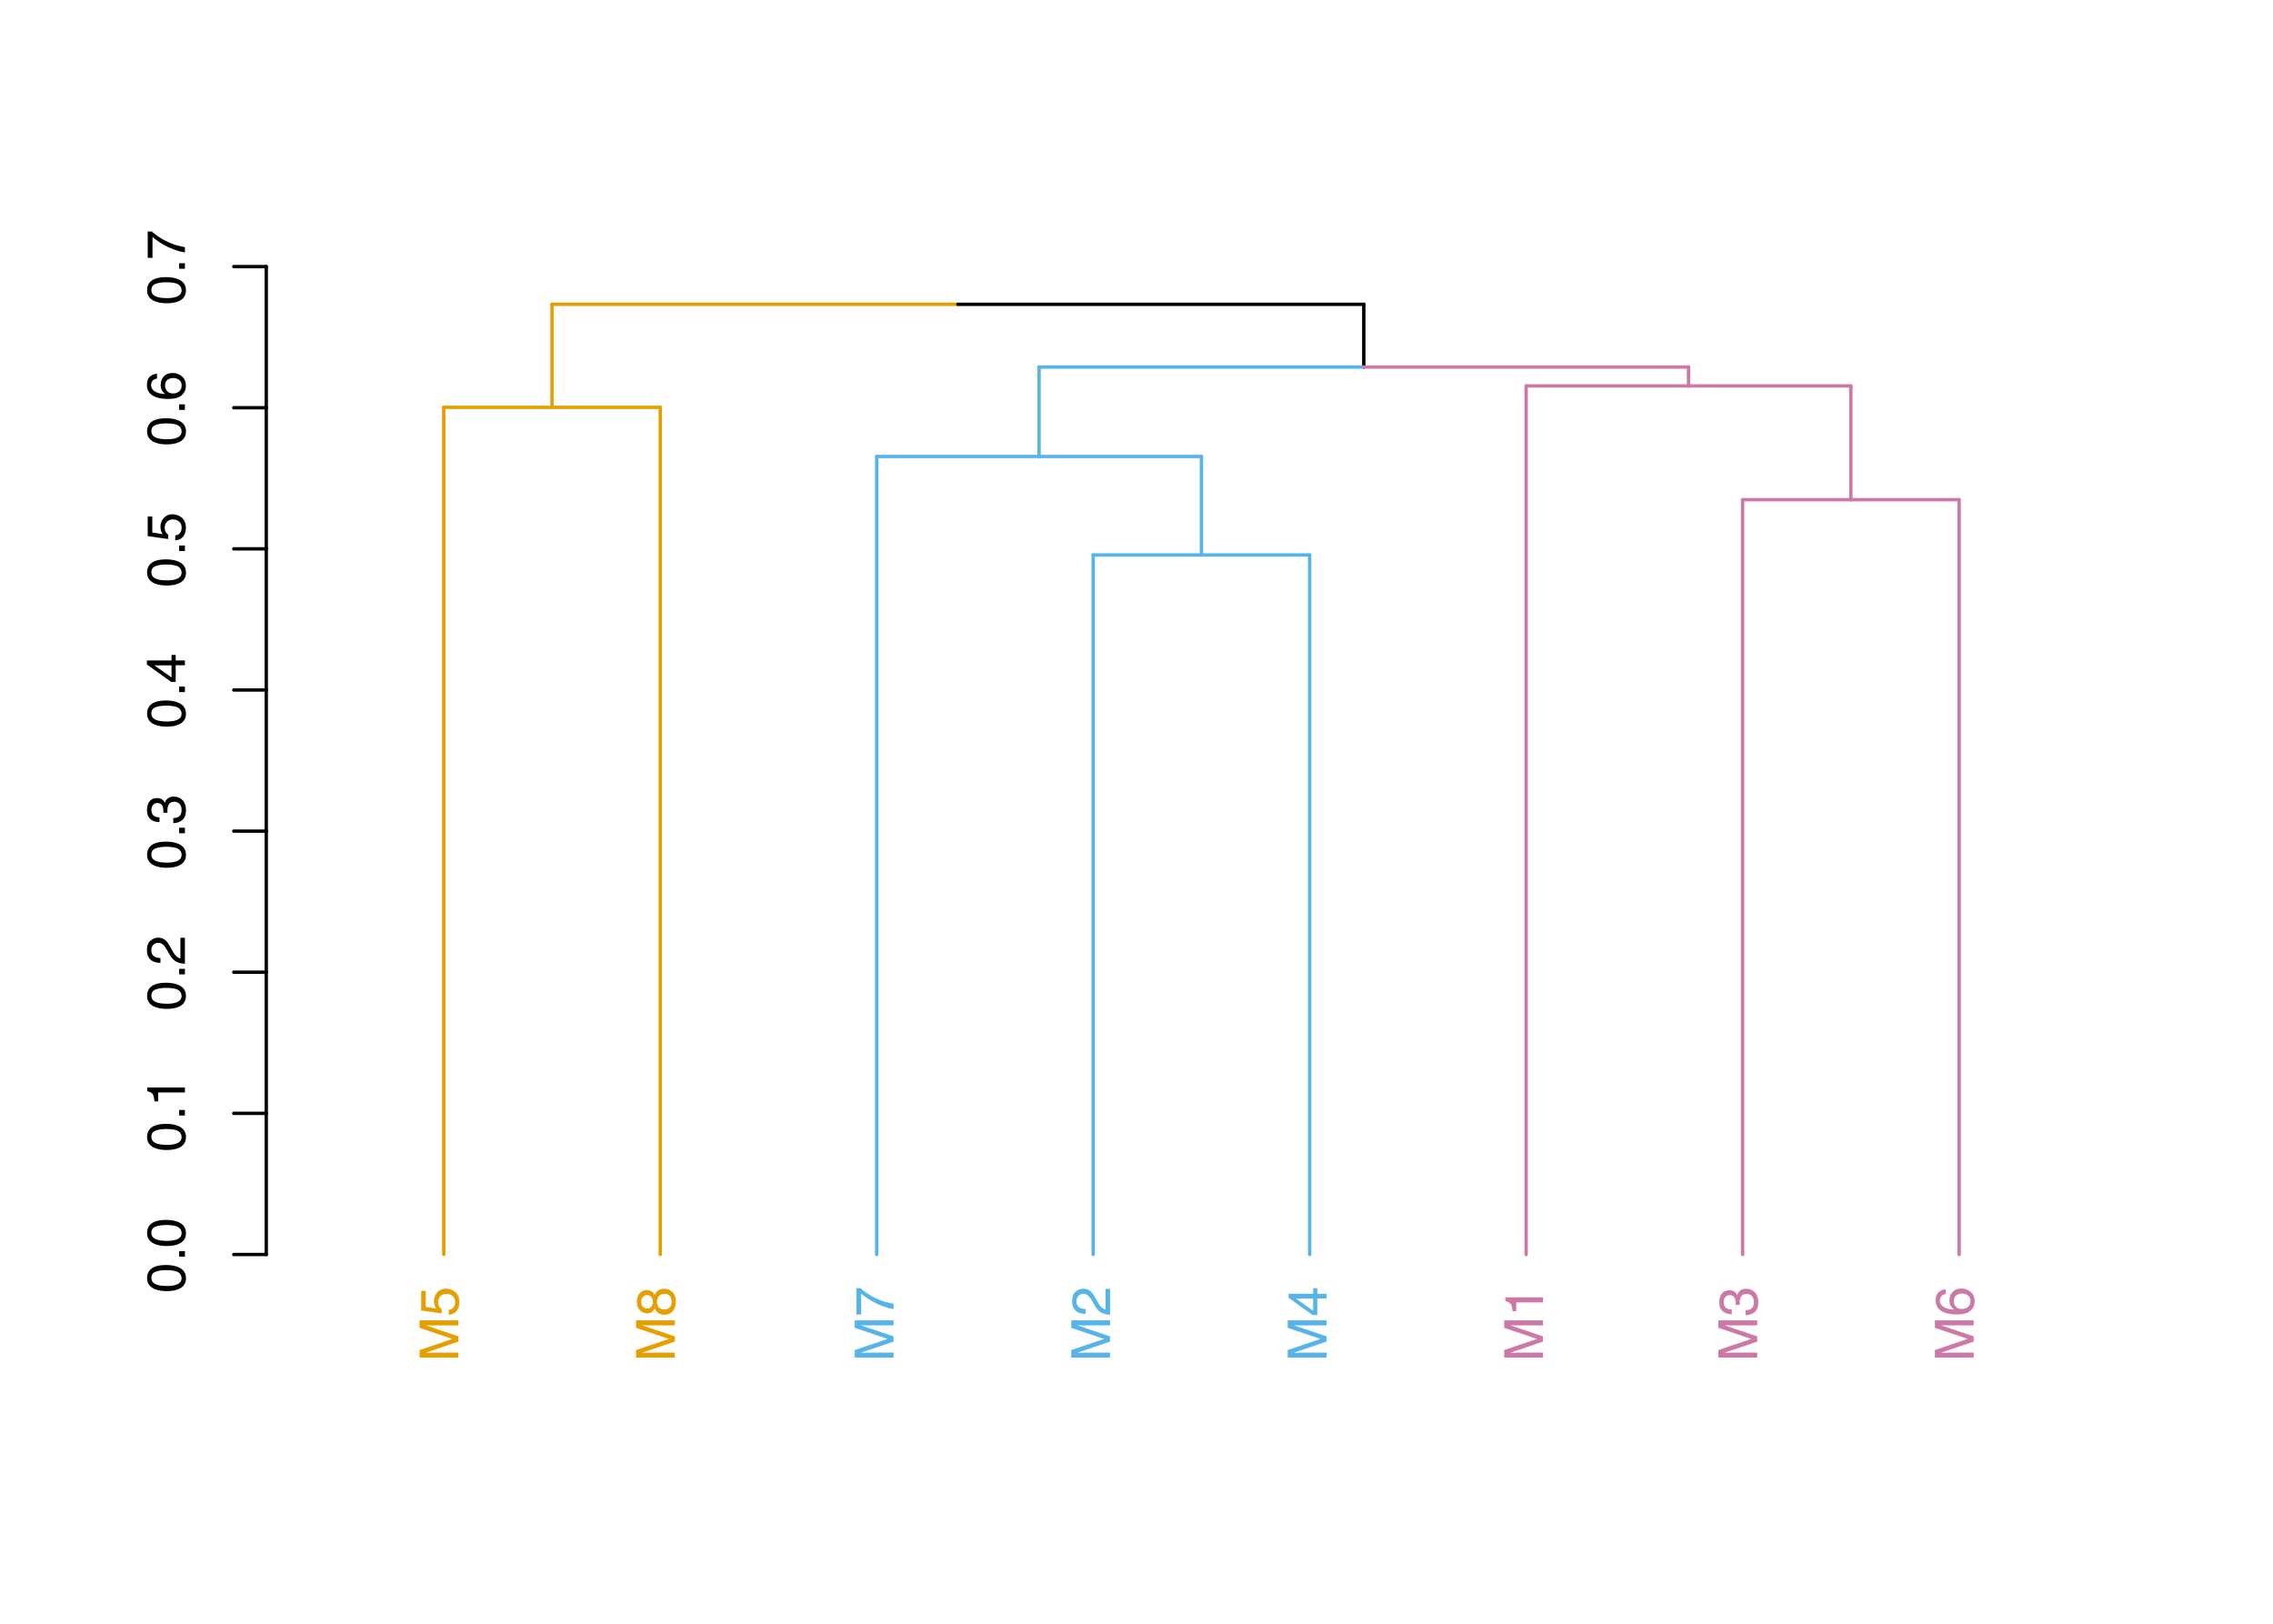
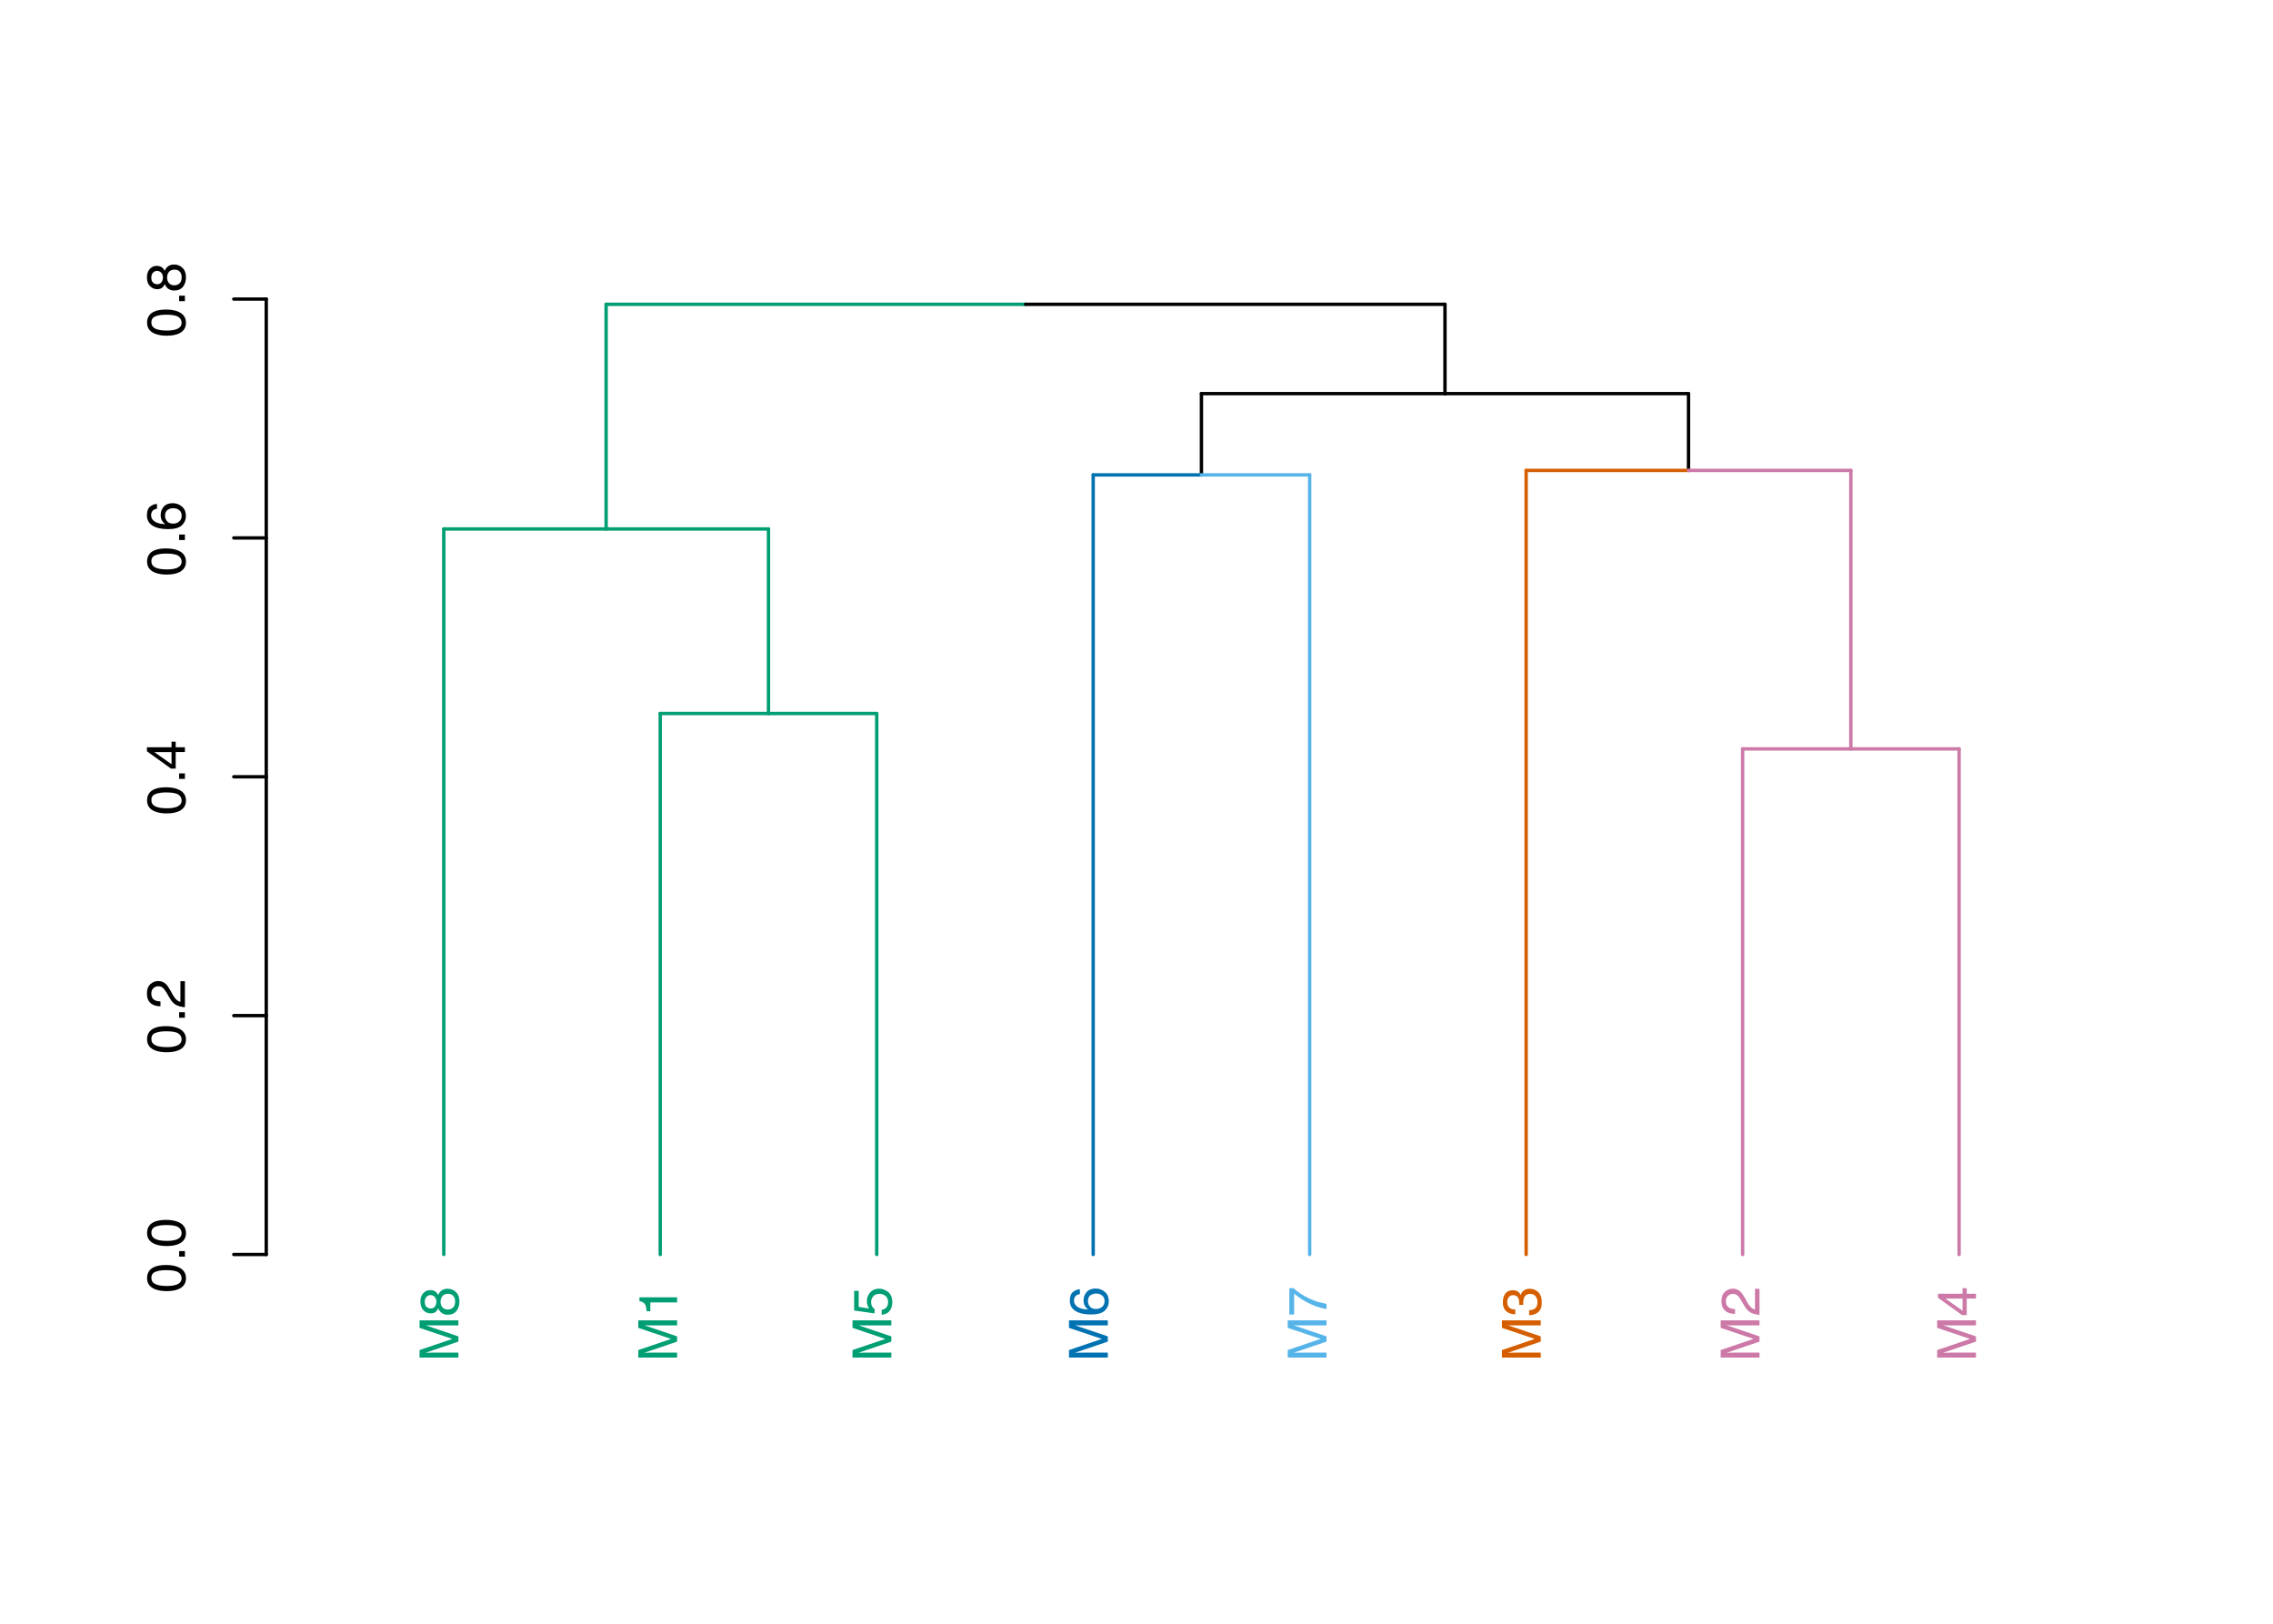
<svg xmlns="http://www.w3.org/2000/svg" xmlns:xlink="http://www.w3.org/1999/xlink" width="504pt" height="360pt" viewBox="0 0 504 360">
  <defs>
    <g>
      <g id="glyph-0-0">
        <path d="M 0 -0.391 L -8.609 -0.391 L -8.609 -7.219 L 0 -7.219 Z M -1.078 -6.141 L -7.531 -6.141 L -7.531 -1.469 L -1.078 -1.469 Z M -1.078 -6.141 " />
      </g>
      <g id="glyph-0-1">
        <path d="M -8.391 -3.25 C -8.391 -4.332 -7.941 -5.117 -7.047 -5.609 C -6.359 -5.984 -5.41 -6.172 -4.203 -6.172 C -3.066 -6.172 -2.125 -6 -1.375 -5.656 C -0.301 -5.164 0.234 -4.359 0.234 -3.234 C 0.234 -2.234 -0.203 -1.484 -1.078 -0.984 C -1.816 -0.578 -2.801 -0.375 -4.031 -0.375 C -4.977 -0.375 -5.797 -0.5 -6.484 -0.75 C -7.754 -1.207 -8.391 -2.039 -8.391 -3.25 Z M -0.734 -3.234 C -0.734 -3.785 -0.973 -4.223 -1.453 -4.547 C -1.941 -4.867 -2.848 -5.031 -4.172 -5.031 C -5.117 -5.031 -5.898 -4.91 -6.516 -4.672 C -7.129 -4.441 -7.438 -3.988 -7.438 -3.312 C -7.438 -2.688 -7.145 -2.227 -6.562 -1.938 C -5.977 -1.656 -5.117 -1.516 -3.984 -1.516 C -3.129 -1.516 -2.441 -1.609 -1.922 -1.797 C -1.129 -2.078 -0.734 -2.555 -0.734 -3.234 Z M -0.734 -3.234 " />
      </g>
      <g id="glyph-0-2">
        <path d="M -1.281 -1.031 L -1.281 -2.25 L 0 -2.25 L 0 -1.031 Z M -1.281 -1.031 " />
      </g>
      <g id="glyph-0-3">
+         <path d="M 0 -0.375 C -0.719 -0.414 -1.344 -0.566 -1.875 -0.828 C -2.414 -1.086 -2.906 -1.594 -3.344 -2.344 L -4 -3.469 C -4.289 -3.969 -4.539 -4.32 -4.75 -4.531 C -5.07 -4.852 -5.441 -5.016 -5.859 -5.016 C -6.348 -5.016 -6.734 -4.863 -7.016 -4.562 C -7.305 -4.27 -7.453 -3.883 -7.453 -3.406 C -7.453 -2.676 -7.18 -2.176 -6.641 -1.906 C -6.336 -1.75 -5.93 -1.664 -5.422 -1.656 L -5.422 -0.578 C -6.148 -0.586 -6.742 -0.723 -7.203 -0.984 C -8.016 -1.441 -8.422 -2.25 -8.422 -3.406 C -8.422 -4.363 -8.16 -5.062 -7.641 -5.5 C -7.117 -5.945 -6.539 -6.172 -5.906 -6.172 C -5.238 -6.172 -4.664 -5.938 -4.188 -5.469 C -3.906 -5.195 -3.566 -4.707 -3.172 -4 L -2.734 -3.188 C -2.523 -2.812 -2.32 -2.516 -2.125 -2.297 C -1.789 -1.898 -1.414 -1.648 -1 -1.547 L -1 -6.141 L 0 -6.141 Z M 0 -0.375 " />
+       </g>
+       <g id="glyph-0-4">
+         <path d="M -2.969 -3.969 L -6.781 -3.969 L -2.969 -1.281 Z M 0 -3.984 L -2.047 -3.984 L -2.047 -0.312 L -3.078 -0.312 L -8.422 -4.156 L -8.422 -5.047 L -2.969 -5.047 L -2.969 -6.281 L -2.047 -6.281 L -2.047 -5.047 L 0 -5.047 Z M 0 -3.984 " />
+       </g>
+       <g id="glyph-0-5">
+         <path d="M -8.422 -3.516 C -8.422 -4.453 -8.176 -5.102 -7.688 -5.469 C -7.207 -5.844 -6.707 -6.031 -6.188 -6.031 L -6.188 -4.984 C -6.52 -4.922 -6.781 -4.82 -6.969 -4.688 C -7.32 -4.426 -7.5 -4.039 -7.5 -3.531 C -7.5 -2.938 -7.223 -2.461 -6.672 -2.109 C -6.129 -1.766 -5.352 -1.578 -4.344 -1.547 C -4.695 -1.785 -4.961 -2.086 -5.141 -2.453 C -5.297 -2.785 -5.375 -3.16 -5.375 -3.578 C -5.375 -4.285 -5.148 -4.898 -4.703 -5.422 C -4.254 -5.941 -3.582 -6.203 -2.688 -6.203 C -1.926 -6.203 -1.25 -5.953 -0.656 -5.453 C -0.07 -4.961 0.219 -4.258 0.219 -3.344 C 0.219 -2.551 -0.078 -1.867 -0.672 -1.297 C -1.273 -0.734 -2.281 -0.453 -3.688 -0.453 C -4.727 -0.453 -5.613 -0.578 -6.344 -0.828 C -7.727 -1.316 -8.422 -2.211 -8.422 -3.516 Z M -0.719 -3.438 C -0.719 -3.988 -0.906 -4.398 -1.281 -4.672 C -1.656 -4.953 -2.098 -5.094 -2.609 -5.094 C -3.035 -5.094 -3.441 -4.969 -3.828 -4.719 C -4.211 -4.477 -4.406 -4.031 -4.406 -3.375 C -4.406 -2.926 -4.254 -2.531 -3.953 -2.188 C -3.66 -1.844 -3.211 -1.672 -2.609 -1.672 C -2.078 -1.672 -1.629 -1.828 -1.266 -2.141 C -0.898 -2.453 -0.719 -2.883 -0.719 -3.438 Z M -0.719 -3.438 " />
+       </g>
+       <g id="glyph-0-6">
+         <path d="M -4.875 -3.266 C -4.875 -3.734 -5.004 -4.098 -5.266 -4.359 C -5.523 -4.617 -5.832 -4.75 -6.188 -4.75 C -6.5 -4.75 -6.785 -4.625 -7.047 -4.375 C -7.316 -4.125 -7.453 -3.742 -7.453 -3.234 C -7.453 -2.723 -7.316 -2.352 -7.047 -2.125 C -6.785 -1.895 -6.484 -1.781 -6.141 -1.781 C -5.742 -1.781 -5.43 -1.926 -5.203 -2.219 C -4.984 -2.52 -4.875 -2.867 -4.875 -3.266 Z M -0.719 -3.328 C -0.719 -3.816 -0.848 -4.223 -1.109 -4.547 C -1.379 -4.867 -1.773 -5.031 -2.297 -5.031 C -2.836 -5.031 -3.25 -4.863 -3.531 -4.531 C -3.812 -4.195 -3.953 -3.77 -3.953 -3.25 C -3.953 -2.75 -3.805 -2.336 -3.516 -2.016 C -3.234 -1.703 -2.836 -1.547 -2.328 -1.547 C -1.891 -1.547 -1.508 -1.691 -1.188 -1.984 C -0.875 -2.273 -0.719 -2.723 -0.719 -3.328 Z M -4.469 -1.828 C -4.594 -1.535 -4.738 -1.305 -4.906 -1.141 C -5.219 -0.836 -5.625 -0.688 -6.125 -0.688 C -6.75 -0.688 -7.285 -0.91 -7.734 -1.359 C -8.191 -1.816 -8.422 -2.457 -8.422 -3.281 C -8.422 -4.094 -8.207 -4.723 -7.781 -5.172 C -7.352 -5.629 -6.859 -5.859 -6.297 -5.859 C -5.773 -5.859 -5.348 -5.727 -5.016 -5.469 C -4.836 -5.32 -4.66 -5.094 -4.484 -4.781 C -4.328 -5.125 -4.145 -5.395 -3.938 -5.594 C -3.539 -5.969 -3.031 -6.156 -2.406 -6.156 C -1.664 -6.156 -1.039 -5.906 -0.531 -5.406 C -0.02 -4.914 0.234 -4.219 0.234 -3.312 C 0.234 -2.488 0.012 -1.797 -0.422 -1.234 C -0.867 -0.672 -1.516 -0.391 -2.359 -0.391 C -2.848 -0.391 -3.273 -0.508 -3.641 -0.75 C -4.004 -0.988 -4.281 -1.348 -4.469 -1.828 Z M -4.469 -1.828 " />
+       </g>
+       <g id="glyph-0-7">
+         <path d="M -8.609 -0.891 L -8.609 -2.562 L -1.328 -5.031 L -8.609 -7.484 L -8.609 -9.141 L 0 -9.141 L 0 -8.031 L -5.078 -8.031 C -5.254 -8.031 -5.547 -8.031 -5.953 -8.031 C -6.359 -8.039 -6.797 -8.047 -7.266 -8.047 L 0 -5.594 L 0 -4.438 L -7.266 -1.969 L -7 -1.969 C -6.789 -1.969 -6.469 -1.973 -6.031 -1.984 C -5.602 -1.992 -5.285 -2 -5.078 -2 L 0 -2 L 0 -0.891 Z M -8.609 -0.891 " />
+       </g>
+       <g id="glyph-0-8">
        <path d="M -5.938 -1.156 L -6.75 -1.156 C -6.82 -1.914 -6.945 -2.441 -7.125 -2.734 C -7.301 -3.035 -7.711 -3.266 -8.359 -3.422 L -8.359 -4.25 L 0 -4.25 L 0 -3.125 L -5.938 -3.125 Z M -5.938 -1.156 " />
      </g>
-       <g id="glyph-0-4">
-         <path d="M 0 -0.375 C -0.719 -0.414 -1.344 -0.566 -1.875 -0.828 C -2.414 -1.086 -2.906 -1.594 -3.344 -2.344 L -4 -3.469 C -4.289 -3.969 -4.539 -4.32 -4.75 -4.531 C -5.07 -4.852 -5.441 -5.016 -5.859 -5.016 C -6.348 -5.016 -6.734 -4.863 -7.016 -4.562 C -7.305 -4.27 -7.453 -3.883 -7.453 -3.406 C -7.453 -2.676 -7.18 -2.176 -6.641 -1.906 C -6.336 -1.75 -5.93 -1.664 -5.422 -1.656 L -5.422 -0.578 C -6.148 -0.586 -6.742 -0.723 -7.203 -0.984 C -8.016 -1.441 -8.422 -2.25 -8.422 -3.406 C -8.422 -4.363 -8.16 -5.062 -7.641 -5.5 C -7.117 -5.945 -6.539 -6.172 -5.906 -6.172 C -5.238 -6.172 -4.664 -5.938 -4.188 -5.469 C -3.906 -5.195 -3.566 -4.707 -3.172 -4 L -2.734 -3.188 C -2.523 -2.812 -2.32 -2.516 -2.125 -2.297 C -1.789 -1.898 -1.414 -1.648 -1 -1.547 L -1 -6.141 L 0 -6.141 Z M 0 -0.375 " />
-       </g>
-       <g id="glyph-0-5">
-         <path d="M 0.234 -3.125 C 0.234 -2.125 -0.035 -1.398 -0.578 -0.953 C -1.129 -0.504 -1.797 -0.281 -2.578 -0.281 L -2.578 -1.391 C -2.035 -1.43 -1.641 -1.531 -1.391 -1.688 C -0.953 -1.969 -0.734 -2.461 -0.734 -3.172 C -0.734 -3.734 -0.879 -4.18 -1.172 -4.516 C -1.473 -4.848 -1.859 -5.016 -2.328 -5.016 C -2.898 -5.016 -3.301 -4.836 -3.531 -4.484 C -3.77 -4.129 -3.891 -3.641 -3.891 -3.016 C -3.891 -2.941 -3.883 -2.867 -3.875 -2.797 C -3.875 -2.723 -3.875 -2.648 -3.875 -2.578 L -4.812 -2.578 C -4.789 -2.691 -4.781 -2.785 -4.781 -2.859 C -4.781 -2.93 -4.781 -3.008 -4.781 -3.094 C -4.781 -3.488 -4.844 -3.812 -4.969 -4.062 C -5.188 -4.508 -5.578 -4.734 -6.141 -4.734 C -6.555 -4.734 -6.875 -4.582 -7.094 -4.281 C -7.32 -3.988 -7.438 -3.645 -7.438 -3.25 C -7.438 -2.551 -7.203 -2.066 -6.734 -1.797 C -6.484 -1.648 -6.117 -1.566 -5.641 -1.547 L -5.641 -0.5 C -6.266 -0.5 -6.797 -0.625 -7.234 -0.875 C -8.016 -1.301 -8.406 -2.055 -8.406 -3.141 C -8.406 -3.992 -8.211 -4.656 -7.828 -5.125 C -7.453 -5.594 -6.898 -5.828 -6.172 -5.828 C -5.66 -5.828 -5.242 -5.691 -4.922 -5.422 C -4.723 -5.242 -4.566 -5.02 -4.453 -4.75 C -4.328 -5.188 -4.094 -5.531 -3.75 -5.781 C -3.406 -6.031 -2.984 -6.156 -2.484 -6.156 C -1.68 -6.156 -1.023 -5.891 -0.516 -5.359 C -0.016 -4.836 0.234 -4.094 0.234 -3.125 Z M 0.234 -3.125 " />
-       </g>
-       <g id="glyph-0-6">
-         <path d="M -2.969 -3.969 L -6.781 -3.969 L -2.969 -1.281 Z M 0 -3.984 L -2.047 -3.984 L -2.047 -0.312 L -3.078 -0.312 L -8.422 -4.156 L -8.422 -5.047 L -2.969 -5.047 L -2.969 -6.281 L -2.047 -6.281 L -2.047 -5.047 L 0 -5.047 Z M 0 -3.984 " />
-       </g>
-       <g id="glyph-0-7">
+       <g id="glyph-0-9">
        <path d="M -2.141 -1.484 C -1.535 -1.555 -1.117 -1.836 -0.891 -2.328 C -0.773 -2.578 -0.719 -2.863 -0.719 -3.188 C -0.719 -3.812 -0.914 -4.273 -1.312 -4.578 C -1.707 -4.879 -2.148 -5.031 -2.641 -5.031 C -3.223 -5.031 -3.676 -4.848 -4 -4.484 C -4.32 -4.129 -4.484 -3.703 -4.484 -3.203 C -4.484 -2.836 -4.41 -2.523 -4.266 -2.266 C -4.129 -2.004 -3.938 -1.785 -3.688 -1.609 L -3.734 -0.688 L -8.25 -1.328 L -8.25 -5.688 L -7.234 -5.688 L -7.234 -2.125 L -4.906 -1.766 C -5.051 -1.961 -5.16 -2.148 -5.234 -2.328 C -5.359 -2.641 -5.422 -3 -5.422 -3.406 C -5.422 -4.176 -5.172 -4.828 -4.672 -5.359 C -4.18 -5.898 -3.555 -6.172 -2.797 -6.172 C -2.004 -6.172 -1.301 -5.922 -0.688 -5.422 C -0.082 -4.93 0.219 -4.148 0.219 -3.078 C 0.219 -2.398 0.023 -1.797 -0.359 -1.266 C -0.742 -0.742 -1.336 -0.453 -2.141 -0.391 Z M -2.141 -1.484 " />
      </g>
-       <g id="glyph-0-8">
-         <path d="M -8.422 -3.516 C -8.422 -4.453 -8.176 -5.102 -7.688 -5.469 C -7.207 -5.844 -6.707 -6.031 -6.188 -6.031 L -6.188 -4.984 C -6.52 -4.922 -6.781 -4.82 -6.969 -4.688 C -7.32 -4.426 -7.5 -4.039 -7.5 -3.531 C -7.5 -2.938 -7.223 -2.461 -6.672 -2.109 C -6.129 -1.766 -5.352 -1.578 -4.344 -1.547 C -4.695 -1.785 -4.961 -2.086 -5.141 -2.453 C -5.297 -2.785 -5.375 -3.16 -5.375 -3.578 C -5.375 -4.285 -5.148 -4.898 -4.703 -5.422 C -4.254 -5.941 -3.582 -6.203 -2.688 -6.203 C -1.926 -6.203 -1.25 -5.953 -0.656 -5.453 C -0.07 -4.961 0.219 -4.258 0.219 -3.344 C 0.219 -2.551 -0.078 -1.867 -0.672 -1.297 C -1.273 -0.734 -2.281 -0.453 -3.688 -0.453 C -4.727 -0.453 -5.613 -0.578 -6.344 -0.828 C -7.727 -1.316 -8.422 -2.211 -8.422 -3.516 Z M -0.719 -3.438 C -0.719 -3.988 -0.906 -4.398 -1.281 -4.672 C -1.656 -4.953 -2.098 -5.094 -2.609 -5.094 C -3.035 -5.094 -3.441 -4.969 -3.828 -4.719 C -4.211 -4.477 -4.406 -4.031 -4.406 -3.375 C -4.406 -2.926 -4.254 -2.531 -3.953 -2.188 C -3.66 -1.844 -3.211 -1.672 -2.609 -1.672 C -2.078 -1.672 -1.629 -1.828 -1.266 -2.141 C -0.898 -2.453 -0.719 -2.883 -0.719 -3.438 Z M -0.719 -3.438 " />
-       </g>
-       <g id="glyph-0-9">
+       <g id="glyph-0-10">
        <path d="M -8.25 -6.281 L -7.328 -6.281 C -7.066 -6.008 -6.613 -5.648 -5.969 -5.203 C -5.32 -4.754 -4.625 -4.359 -3.875 -4.016 C -3.133 -3.672 -2.469 -3.41 -1.875 -3.234 C -1.488 -3.129 -0.863 -2.984 0 -2.797 L 0 -1.641 C -1.602 -1.898 -3.195 -2.484 -4.781 -3.391 C -5.707 -3.93 -6.508 -4.492 -7.188 -5.078 L -7.188 -0.438 L -8.25 -0.438 Z M -8.25 -6.281 " />
      </g>
-       <g id="glyph-0-10">
-         <path d="M -8.609 -0.891 L -8.609 -2.562 L -1.328 -5.031 L -8.609 -7.484 L -8.609 -9.141 L 0 -9.141 L 0 -8.031 L -5.078 -8.031 C -5.254 -8.031 -5.547 -8.031 -5.953 -8.031 C -6.359 -8.039 -6.797 -8.047 -7.266 -8.047 L 0 -5.594 L 0 -4.438 L -7.266 -1.969 L -7 -1.969 C -6.789 -1.969 -6.469 -1.973 -6.031 -1.984 C -5.602 -1.992 -5.285 -2 -5.078 -2 L 0 -2 L 0 -0.891 Z M -8.609 -0.891 " />
-       </g>
      <g id="glyph-0-11">
-         <path d="M -4.875 -3.266 C -4.875 -3.734 -5.004 -4.098 -5.266 -4.359 C -5.523 -4.617 -5.832 -4.75 -6.188 -4.75 C -6.5 -4.75 -6.785 -4.625 -7.047 -4.375 C -7.316 -4.125 -7.453 -3.742 -7.453 -3.234 C -7.453 -2.723 -7.316 -2.352 -7.047 -2.125 C -6.785 -1.895 -6.484 -1.781 -6.141 -1.781 C -5.742 -1.781 -5.43 -1.926 -5.203 -2.219 C -4.984 -2.52 -4.875 -2.867 -4.875 -3.266 Z M -0.719 -3.328 C -0.719 -3.816 -0.848 -4.223 -1.109 -4.547 C -1.379 -4.867 -1.773 -5.031 -2.297 -5.031 C -2.836 -5.031 -3.25 -4.863 -3.531 -4.531 C -3.812 -4.195 -3.953 -3.77 -3.953 -3.25 C -3.953 -2.75 -3.805 -2.336 -3.516 -2.016 C -3.234 -1.703 -2.836 -1.547 -2.328 -1.547 C -1.891 -1.547 -1.508 -1.691 -1.188 -1.984 C -0.875 -2.273 -0.719 -2.723 -0.719 -3.328 Z M -4.469 -1.828 C -4.594 -1.535 -4.738 -1.305 -4.906 -1.141 C -5.219 -0.836 -5.625 -0.688 -6.125 -0.688 C -6.75 -0.688 -7.285 -0.91 -7.734 -1.359 C -8.191 -1.816 -8.422 -2.457 -8.422 -3.281 C -8.422 -4.094 -8.207 -4.723 -7.781 -5.172 C -7.352 -5.629 -6.859 -5.859 -6.297 -5.859 C -5.773 -5.859 -5.348 -5.727 -5.016 -5.469 C -4.836 -5.32 -4.66 -5.094 -4.484 -4.781 C -4.328 -5.125 -4.145 -5.395 -3.938 -5.594 C -3.539 -5.969 -3.031 -6.156 -2.406 -6.156 C -1.664 -6.156 -1.039 -5.906 -0.531 -5.406 C -0.02 -4.914 0.234 -4.219 0.234 -3.312 C 0.234 -2.488 0.012 -1.797 -0.422 -1.234 C -0.867 -0.672 -1.516 -0.391 -2.359 -0.391 C -2.848 -0.391 -3.273 -0.508 -3.641 -0.75 C -4.004 -0.988 -4.281 -1.348 -4.469 -1.828 Z M -4.469 -1.828 " />
+         <path d="M 0.234 -3.125 C 0.234 -2.125 -0.035 -1.398 -0.578 -0.953 C -1.129 -0.504 -1.797 -0.281 -2.578 -0.281 L -2.578 -1.391 C -2.035 -1.43 -1.641 -1.531 -1.391 -1.688 C -0.953 -1.969 -0.734 -2.461 -0.734 -3.172 C -0.734 -3.734 -0.879 -4.18 -1.172 -4.516 C -1.473 -4.848 -1.859 -5.016 -2.328 -5.016 C -2.898 -5.016 -3.301 -4.836 -3.531 -4.484 C -3.77 -4.129 -3.891 -3.641 -3.891 -3.016 C -3.891 -2.941 -3.883 -2.867 -3.875 -2.797 C -3.875 -2.723 -3.875 -2.648 -3.875 -2.578 L -4.812 -2.578 C -4.789 -2.691 -4.781 -2.785 -4.781 -2.859 C -4.781 -2.93 -4.781 -3.008 -4.781 -3.094 C -4.781 -3.488 -4.844 -3.812 -4.969 -4.062 C -5.188 -4.508 -5.578 -4.734 -6.141 -4.734 C -6.555 -4.734 -6.875 -4.582 -7.094 -4.281 C -7.32 -3.988 -7.438 -3.645 -7.438 -3.25 C -7.438 -2.551 -7.203 -2.066 -6.734 -1.797 C -6.484 -1.648 -6.117 -1.566 -5.641 -1.547 L -5.641 -0.5 C -6.266 -0.5 -6.797 -0.625 -7.234 -0.875 C -8.016 -1.301 -8.406 -2.055 -8.406 -3.141 C -8.406 -3.992 -8.211 -4.656 -7.828 -5.125 C -7.453 -5.594 -6.898 -5.828 -6.172 -5.828 C -5.66 -5.828 -5.242 -5.691 -4.922 -5.422 C -4.723 -5.242 -4.566 -5.02 -4.453 -4.75 C -4.328 -5.188 -4.094 -5.531 -3.75 -5.781 C -3.406 -6.031 -2.984 -6.156 -2.484 -6.156 C -1.68 -6.156 -1.023 -5.891 -0.516 -5.359 C -0.016 -4.836 0.234 -4.094 0.234 -3.125 Z M 0.234 -3.125 " />
      </g>
    </g>
  </defs>
  <rect x="-50.4" y="-36" width="604.8" height="432" fill="rgb(100%, 100%, 100%)" fill-opacity="1" />
-   <path fill="none" stroke-width="0.75" stroke-linecap="round" stroke-linejoin="round" stroke="rgb(0%, 0%, 0%)" stroke-opacity="1" stroke-miterlimit="10" d="M 59.039 278.133 L 59.039 59.113 " />
+   <path fill="none" stroke-width="0.75" stroke-linecap="round" stroke-linejoin="round" stroke="rgb(0%, 0%, 0%)" stroke-opacity="1" stroke-miterlimit="10" d="M 59.039 278.133 L 59.039 66.305 " />
  <path fill="none" stroke-width="0.75" stroke-linecap="round" stroke-linejoin="round" stroke="rgb(0%, 0%, 0%)" stroke-opacity="1" stroke-miterlimit="10" d="M 59.039 278.133 L 51.84 278.133 " />
-   <path fill="none" stroke-width="0.75" stroke-linecap="round" stroke-linejoin="round" stroke="rgb(0%, 0%, 0%)" stroke-opacity="1" stroke-miterlimit="10" d="M 59.039 246.844 L 51.84 246.844 " />
-   <path fill="none" stroke-width="0.75" stroke-linecap="round" stroke-linejoin="round" stroke="rgb(0%, 0%, 0%)" stroke-opacity="1" stroke-miterlimit="10" d="M 59.039 215.555 L 51.84 215.555 " />
-   <path fill="none" stroke-width="0.75" stroke-linecap="round" stroke-linejoin="round" stroke="rgb(0%, 0%, 0%)" stroke-opacity="1" stroke-miterlimit="10" d="M 59.039 184.27 L 51.84 184.27 " />
-   <path fill="none" stroke-width="0.75" stroke-linecap="round" stroke-linejoin="round" stroke="rgb(0%, 0%, 0%)" stroke-opacity="1" stroke-miterlimit="10" d="M 59.039 152.98 L 51.84 152.98 " />
-   <path fill="none" stroke-width="0.75" stroke-linecap="round" stroke-linejoin="round" stroke="rgb(0%, 0%, 0%)" stroke-opacity="1" stroke-miterlimit="10" d="M 59.039 121.691 L 51.84 121.691 " />
-   <path fill="none" stroke-width="0.75" stroke-linecap="round" stroke-linejoin="round" stroke="rgb(0%, 0%, 0%)" stroke-opacity="1" stroke-miterlimit="10" d="M 59.039 90.402 L 51.84 90.402 " />
-   <path fill="none" stroke-width="0.75" stroke-linecap="round" stroke-linejoin="round" stroke="rgb(0%, 0%, 0%)" stroke-opacity="1" stroke-miterlimit="10" d="M 59.039 59.113 L 51.84 59.113 " />
+   <path fill="none" stroke-width="0.75" stroke-linecap="round" stroke-linejoin="round" stroke="rgb(0%, 0%, 0%)" stroke-opacity="1" stroke-miterlimit="10" d="M 59.039 225.176 L 51.84 225.176 " />
+   <path fill="none" stroke-width="0.75" stroke-linecap="round" stroke-linejoin="round" stroke="rgb(0%, 0%, 0%)" stroke-opacity="1" stroke-miterlimit="10" d="M 59.039 172.219 L 51.84 172.219 " />
+   <path fill="none" stroke-width="0.75" stroke-linecap="round" stroke-linejoin="round" stroke="rgb(0%, 0%, 0%)" stroke-opacity="1" stroke-miterlimit="10" d="M 59.039 119.262 L 51.84 119.262 " />
+   <path fill="none" stroke-width="0.75" stroke-linecap="round" stroke-linejoin="round" stroke="rgb(0%, 0%, 0%)" stroke-opacity="1" stroke-miterlimit="10" d="M 59.039 66.305 L 51.84 66.305 " />
  <g fill="rgb(0%, 0%, 0%)" fill-opacity="1">
    <use xlink:href="#glyph-0-1" x="41.002" y="286.633" />
    <use xlink:href="#glyph-0-2" x="41.002" y="279.633" />
    <use xlink:href="#glyph-0-1" x="41.002" y="276.633" />
  </g>
  <g fill="rgb(0%, 0%, 0%)" fill-opacity="1">
-     <use xlink:href="#glyph-0-1" x="41.002" y="255.344" />
-     <use xlink:href="#glyph-0-2" x="41.002" y="248.344" />
-     <use xlink:href="#glyph-0-3" x="41.002" y="245.344" />
+     <use xlink:href="#glyph-0-1" x="41.002" y="233.676" />
+     <use xlink:href="#glyph-0-2" x="41.002" y="226.676" />
+     <use xlink:href="#glyph-0-3" x="41.002" y="223.676" />
  </g>
  <g fill="rgb(0%, 0%, 0%)" fill-opacity="1">
-     <use xlink:href="#glyph-0-1" x="41.002" y="224.055" />
-     <use xlink:href="#glyph-0-2" x="41.002" y="217.055" />
-     <use xlink:href="#glyph-0-4" x="41.002" y="214.055" />
+     <use xlink:href="#glyph-0-1" x="41.002" y="180.719" />
+     <use xlink:href="#glyph-0-2" x="41.002" y="173.719" />
+     <use xlink:href="#glyph-0-4" x="41.002" y="170.719" />
  </g>
  <g fill="rgb(0%, 0%, 0%)" fill-opacity="1">
-     <use xlink:href="#glyph-0-1" x="41.002" y="192.77" />
-     <use xlink:href="#glyph-0-2" x="41.002" y="185.77" />
-     <use xlink:href="#glyph-0-5" x="41.002" y="182.77" />
+     <use xlink:href="#glyph-0-1" x="41.002" y="127.762" />
+     <use xlink:href="#glyph-0-2" x="41.002" y="120.762" />
+     <use xlink:href="#glyph-0-5" x="41.002" y="117.762" />
  </g>
  <g fill="rgb(0%, 0%, 0%)" fill-opacity="1">
-     <use xlink:href="#glyph-0-1" x="41.002" y="161.48" />
-     <use xlink:href="#glyph-0-2" x="41.002" y="154.48" />
-     <use xlink:href="#glyph-0-6" x="41.002" y="151.48" />
+     <use xlink:href="#glyph-0-1" x="41.002" y="74.805" />
+     <use xlink:href="#glyph-0-2" x="41.002" y="67.805" />
+     <use xlink:href="#glyph-0-6" x="41.002" y="64.805" />
  </g>
-   <g fill="rgb(0%, 0%, 0%)" fill-opacity="1">
-     <use xlink:href="#glyph-0-1" x="41.002" y="130.191" />
-     <use xlink:href="#glyph-0-2" x="41.002" y="123.191" />
-     <use xlink:href="#glyph-0-7" x="41.002" y="120.191" />
+   <path fill="none" stroke-width="0.75" stroke-linecap="round" stroke-linejoin="round" stroke="rgb(0%, 61.961%, 45.098%)" stroke-opacity="1" stroke-miterlimit="10" d="M 227.398 67.465 L 134.398 67.465 " />
+   <path fill="none" stroke-width="0.75" stroke-linecap="round" stroke-linejoin="round" stroke="rgb(0%, 61.961%, 45.098%)" stroke-opacity="1" stroke-miterlimit="10" d="M 134.398 67.465 L 134.398 117.273 " />
+   <path fill="none" stroke-width="0.75" stroke-linecap="round" stroke-linejoin="round" stroke="rgb(0%, 0%, 0%)" stroke-opacity="1" stroke-miterlimit="10" d="M 227.398 67.465 L 320.398 67.465 " />
+   <path fill="none" stroke-width="0.75" stroke-linecap="round" stroke-linejoin="round" stroke="rgb(0%, 0%, 0%)" stroke-opacity="1" stroke-miterlimit="10" d="M 320.398 67.465 L 320.398 87.273 " />
+   <path fill="none" stroke-width="0.75" stroke-linecap="round" stroke-linejoin="round" stroke="rgb(0%, 61.961%, 45.098%)" stroke-opacity="1" stroke-miterlimit="10" d="M 134.398 117.273 L 98.398 117.273 " />
+   <path fill="none" stroke-width="0.75" stroke-linecap="round" stroke-linejoin="round" stroke="rgb(0%, 61.961%, 45.098%)" stroke-opacity="1" stroke-miterlimit="10" d="M 98.398 117.273 L 98.398 278.133 " />
+   <path fill="none" stroke-width="0.75" stroke-linecap="round" stroke-linejoin="round" stroke="rgb(0%, 61.961%, 45.098%)" stroke-opacity="1" stroke-miterlimit="10" d="M 134.398 117.273 L 170.398 117.273 " />
+   <path fill="none" stroke-width="0.75" stroke-linecap="round" stroke-linejoin="round" stroke="rgb(0%, 61.961%, 45.098%)" stroke-opacity="1" stroke-miterlimit="10" d="M 170.398 117.273 L 170.398 158.188 " />
+   <g fill="rgb(0%, 61.961%, 45.098%)" fill-opacity="1">
+     <use xlink:href="#glyph-0-7" x="101.639" y="301.883" />
+     <use xlink:href="#glyph-0-6" x="101.639" y="291.883" />
  </g>
-   <g fill="rgb(0%, 0%, 0%)" fill-opacity="1">
-     <use xlink:href="#glyph-0-1" x="41.002" y="98.902" />
-     <use xlink:href="#glyph-0-2" x="41.002" y="91.902" />
-     <use xlink:href="#glyph-0-8" x="41.002" y="88.902" />
+   <path fill="none" stroke-width="0.75" stroke-linecap="round" stroke-linejoin="round" stroke="rgb(0%, 61.961%, 45.098%)" stroke-opacity="1" stroke-miterlimit="10" d="M 170.398 158.188 L 146.398 158.188 " />
+   <path fill="none" stroke-width="0.75" stroke-linecap="round" stroke-linejoin="round" stroke="rgb(0%, 61.961%, 45.098%)" stroke-opacity="1" stroke-miterlimit="10" d="M 146.398 158.188 L 146.398 278.133 " />
+   <path fill="none" stroke-width="0.75" stroke-linecap="round" stroke-linejoin="round" stroke="rgb(0%, 61.961%, 45.098%)" stroke-opacity="1" stroke-miterlimit="10" d="M 170.398 158.188 L 194.398 158.188 " />
+   <path fill="none" stroke-width="0.75" stroke-linecap="round" stroke-linejoin="round" stroke="rgb(0%, 61.961%, 45.098%)" stroke-opacity="1" stroke-miterlimit="10" d="M 194.398 158.188 L 194.398 278.133 " />
+   <g fill="rgb(0%, 61.961%, 45.098%)" fill-opacity="1">
+     <use xlink:href="#glyph-0-7" x="150.139" y="301.883" />
+     <use xlink:href="#glyph-0-8" x="150.139" y="291.883" />
  </g>
-   <g fill="rgb(0%, 0%, 0%)" fill-opacity="1">
-     <use xlink:href="#glyph-0-1" x="41.002" y="67.613" />
-     <use xlink:href="#glyph-0-2" x="41.002" y="60.613" />
-     <use xlink:href="#glyph-0-9" x="41.002" y="57.613" />
+   <g fill="rgb(0%, 61.961%, 45.098%)" fill-opacity="1">
+     <use xlink:href="#glyph-0-7" x="197.639" y="301.883" />
+     <use xlink:href="#glyph-0-9" x="197.639" y="291.883" />
  </g>
-   <path fill="none" stroke-width="0.75" stroke-linecap="round" stroke-linejoin="round" stroke="rgb(90.196%, 62.353%, 0%)" stroke-opacity="1" stroke-miterlimit="10" d="M 212.398 67.465 L 122.398 67.465 " />
-   <path fill="none" stroke-width="0.75" stroke-linecap="round" stroke-linejoin="round" stroke="rgb(90.196%, 62.353%, 0%)" stroke-opacity="1" stroke-miterlimit="10" d="M 122.398 67.465 L 122.398 90.312 " />
-   <path fill="none" stroke-width="0.75" stroke-linecap="round" stroke-linejoin="round" stroke="rgb(0%, 0%, 0%)" stroke-opacity="1" stroke-miterlimit="10" d="M 212.398 67.465 L 302.398 67.465 " />
-   <path fill="none" stroke-width="0.75" stroke-linecap="round" stroke-linejoin="round" stroke="rgb(0%, 0%, 0%)" stroke-opacity="1" stroke-miterlimit="10" d="M 302.398 67.465 L 302.398 81.375 " />
-   <path fill="none" stroke-width="0.75" stroke-linecap="round" stroke-linejoin="round" stroke="rgb(90.196%, 62.353%, 0%)" stroke-opacity="1" stroke-miterlimit="10" d="M 122.398 90.312 L 98.398 90.312 " />
-   <path fill="none" stroke-width="0.75" stroke-linecap="round" stroke-linejoin="round" stroke="rgb(90.196%, 62.353%, 0%)" stroke-opacity="1" stroke-miterlimit="10" d="M 98.398 90.312 L 98.398 278.133 " />
-   <path fill="none" stroke-width="0.75" stroke-linecap="round" stroke-linejoin="round" stroke="rgb(90.196%, 62.353%, 0%)" stroke-opacity="1" stroke-miterlimit="10" d="M 122.398 90.312 L 146.398 90.312 " />
-   <path fill="none" stroke-width="0.75" stroke-linecap="round" stroke-linejoin="round" stroke="rgb(90.196%, 62.353%, 0%)" stroke-opacity="1" stroke-miterlimit="10" d="M 146.398 90.312 L 146.398 278.133 " />
-   <g fill="rgb(90.196%, 62.353%, 0%)" fill-opacity="1">
-     <use xlink:href="#glyph-0-10" x="101.639" y="301.883" />
-     <use xlink:href="#glyph-0-7" x="101.639" y="291.883" />
-   </g>
-   <g fill="rgb(90.196%, 62.353%, 0%)" fill-opacity="1">
-     <use xlink:href="#glyph-0-10" x="149.639" y="301.883" />
-     <use xlink:href="#glyph-0-11" x="149.639" y="291.883" />
-   </g>
-   <path fill="none" stroke-width="0.75" stroke-linecap="round" stroke-linejoin="round" stroke="rgb(33.725%, 70.588%, 91.373%)" stroke-opacity="1" stroke-miterlimit="10" d="M 302.398 81.375 L 230.398 81.375 " />
-   <path fill="none" stroke-width="0.75" stroke-linecap="round" stroke-linejoin="round" stroke="rgb(33.725%, 70.588%, 91.373%)" stroke-opacity="1" stroke-miterlimit="10" d="M 230.398 81.375 L 230.398 101.211 " />
-   <path fill="none" stroke-width="0.75" stroke-linecap="round" stroke-linejoin="round" stroke="rgb(80%, 47.451%, 65.49%)" stroke-opacity="1" stroke-miterlimit="10" d="M 302.398 81.375 L 374.398 81.375 " />
-   <path fill="none" stroke-width="0.75" stroke-linecap="round" stroke-linejoin="round" stroke="rgb(80%, 47.451%, 65.49%)" stroke-opacity="1" stroke-miterlimit="10" d="M 374.398 81.375 L 374.398 85.562 " />
-   <path fill="none" stroke-width="0.75" stroke-linecap="round" stroke-linejoin="round" stroke="rgb(33.725%, 70.588%, 91.373%)" stroke-opacity="1" stroke-miterlimit="10" d="M 230.398 101.211 L 194.398 101.211 " />
-   <path fill="none" stroke-width="0.75" stroke-linecap="round" stroke-linejoin="round" stroke="rgb(33.725%, 70.588%, 91.373%)" stroke-opacity="1" stroke-miterlimit="10" d="M 194.398 101.211 L 194.398 278.133 " />
-   <path fill="none" stroke-width="0.75" stroke-linecap="round" stroke-linejoin="round" stroke="rgb(33.725%, 70.588%, 91.373%)" stroke-opacity="1" stroke-miterlimit="10" d="M 230.398 101.211 L 266.398 101.211 " />
-   <path fill="none" stroke-width="0.75" stroke-linecap="round" stroke-linejoin="round" stroke="rgb(33.725%, 70.588%, 91.373%)" stroke-opacity="1" stroke-miterlimit="10" d="M 266.398 101.211 L 266.398 123.043 " />
-   <g fill="rgb(33.725%, 70.588%, 91.373%)" fill-opacity="1">
-     <use xlink:href="#glyph-0-10" x="198.139" y="301.883" />
-     <use xlink:href="#glyph-0-9" x="198.139" y="291.883" />
-   </g>
-   <path fill="none" stroke-width="0.75" stroke-linecap="round" stroke-linejoin="round" stroke="rgb(33.725%, 70.588%, 91.373%)" stroke-opacity="1" stroke-miterlimit="10" d="M 266.398 123.043 L 242.398 123.043 " />
-   <path fill="none" stroke-width="0.75" stroke-linecap="round" stroke-linejoin="round" stroke="rgb(33.725%, 70.588%, 91.373%)" stroke-opacity="1" stroke-miterlimit="10" d="M 242.398 123.043 L 242.398 278.133 " />
-   <path fill="none" stroke-width="0.75" stroke-linecap="round" stroke-linejoin="round" stroke="rgb(33.725%, 70.588%, 91.373%)" stroke-opacity="1" stroke-miterlimit="10" d="M 266.398 123.043 L 290.398 123.043 " />
-   <path fill="none" stroke-width="0.75" stroke-linecap="round" stroke-linejoin="round" stroke="rgb(33.725%, 70.588%, 91.373%)" stroke-opacity="1" stroke-miterlimit="10" d="M 290.398 123.043 L 290.398 278.133 " />
-   <g fill="rgb(33.725%, 70.588%, 91.373%)" fill-opacity="1">
-     <use xlink:href="#glyph-0-10" x="246.139" y="301.883" />
-     <use xlink:href="#glyph-0-4" x="246.139" y="291.883" />
+   <path fill="none" stroke-width="0.75" stroke-linecap="round" stroke-linejoin="round" stroke="rgb(0%, 0%, 0%)" stroke-opacity="1" stroke-miterlimit="10" d="M 320.398 87.273 L 266.398 87.273 " />
+   <path fill="none" stroke-width="0.75" stroke-linecap="round" stroke-linejoin="round" stroke="rgb(0%, 0%, 0%)" stroke-opacity="1" stroke-miterlimit="10" d="M 266.398 87.273 L 266.398 105.285 " />
+   <path fill="none" stroke-width="0.75" stroke-linecap="round" stroke-linejoin="round" stroke="rgb(0%, 0%, 0%)" stroke-opacity="1" stroke-miterlimit="10" d="M 320.398 87.273 L 374.398 87.273 " />
+   <path fill="none" stroke-width="0.75" stroke-linecap="round" stroke-linejoin="round" stroke="rgb(0%, 0%, 0%)" stroke-opacity="1" stroke-miterlimit="10" d="M 374.398 87.273 L 374.398 104.293 " />
+   <path fill="none" stroke-width="0.75" stroke-linecap="round" stroke-linejoin="round" stroke="rgb(0%, 44.706%, 69.804%)" stroke-opacity="1" stroke-miterlimit="10" d="M 266.398 105.285 L 242.398 105.285 " />
+   <path fill="none" stroke-width="0.75" stroke-linecap="round" stroke-linejoin="round" stroke="rgb(0%, 44.706%, 69.804%)" stroke-opacity="1" stroke-miterlimit="10" d="M 242.398 105.285 L 242.398 278.133 " />
+   <path fill="none" stroke-width="0.75" stroke-linecap="round" stroke-linejoin="round" stroke="rgb(33.725%, 70.588%, 91.373%)" stroke-opacity="1" stroke-miterlimit="10" d="M 266.398 105.285 L 290.398 105.285 " />
+   <path fill="none" stroke-width="0.75" stroke-linecap="round" stroke-linejoin="round" stroke="rgb(33.725%, 70.588%, 91.373%)" stroke-opacity="1" stroke-miterlimit="10" d="M 290.398 105.285 L 290.398 278.133 " />
+   <g fill="rgb(0%, 44.706%, 69.804%)" fill-opacity="1">
+     <use xlink:href="#glyph-0-7" x="245.639" y="301.883" />
+     <use xlink:href="#glyph-0-5" x="245.639" y="291.883" />
  </g>
  <g fill="rgb(33.725%, 70.588%, 91.373%)" fill-opacity="1">
-     <use xlink:href="#glyph-0-10" x="294.139" y="301.883" />
-     <use xlink:href="#glyph-0-6" x="294.139" y="291.883" />
+     <use xlink:href="#glyph-0-7" x="294.139" y="301.883" />
+     <use xlink:href="#glyph-0-10" x="294.139" y="291.883" />
  </g>
-   <path fill="none" stroke-width="0.75" stroke-linecap="round" stroke-linejoin="round" stroke="rgb(80%, 47.451%, 65.49%)" stroke-opacity="1" stroke-miterlimit="10" d="M 374.398 85.562 L 338.398 85.562 " />
-   <path fill="none" stroke-width="0.75" stroke-linecap="round" stroke-linejoin="round" stroke="rgb(80%, 47.451%, 65.49%)" stroke-opacity="1" stroke-miterlimit="10" d="M 338.398 85.562 L 338.398 278.133 " />
-   <path fill="none" stroke-width="0.75" stroke-linecap="round" stroke-linejoin="round" stroke="rgb(80%, 47.451%, 65.49%)" stroke-opacity="1" stroke-miterlimit="10" d="M 374.398 85.562 L 410.398 85.562 " />
-   <path fill="none" stroke-width="0.75" stroke-linecap="round" stroke-linejoin="round" stroke="rgb(80%, 47.451%, 65.49%)" stroke-opacity="1" stroke-miterlimit="10" d="M 410.398 85.562 L 410.398 110.781 " />
+   <path fill="none" stroke-width="0.75" stroke-linecap="round" stroke-linejoin="round" stroke="rgb(83.529%, 36.863%, 0%)" stroke-opacity="1" stroke-miterlimit="10" d="M 374.398 104.293 L 338.398 104.293 " />
+   <path fill="none" stroke-width="0.75" stroke-linecap="round" stroke-linejoin="round" stroke="rgb(83.529%, 36.863%, 0%)" stroke-opacity="1" stroke-miterlimit="10" d="M 338.398 104.293 L 338.398 278.133 " />
+   <path fill="none" stroke-width="0.75" stroke-linecap="round" stroke-linejoin="round" stroke="rgb(80%, 47.451%, 65.49%)" stroke-opacity="1" stroke-miterlimit="10" d="M 374.398 104.293 L 410.398 104.293 " />
+   <path fill="none" stroke-width="0.75" stroke-linecap="round" stroke-linejoin="round" stroke="rgb(80%, 47.451%, 65.49%)" stroke-opacity="1" stroke-miterlimit="10" d="M 410.398 104.293 L 410.398 166.039 " />
+   <g fill="rgb(83.529%, 36.863%, 0%)" fill-opacity="1">
+     <use xlink:href="#glyph-0-7" x="341.639" y="301.883" />
+     <use xlink:href="#glyph-0-11" x="341.639" y="291.883" />
+   </g>
+   <path fill="none" stroke-width="0.75" stroke-linecap="round" stroke-linejoin="round" stroke="rgb(80%, 47.451%, 65.49%)" stroke-opacity="1" stroke-miterlimit="10" d="M 410.398 166.039 L 386.398 166.039 " />
+   <path fill="none" stroke-width="0.75" stroke-linecap="round" stroke-linejoin="round" stroke="rgb(80%, 47.451%, 65.49%)" stroke-opacity="1" stroke-miterlimit="10" d="M 386.398 166.039 L 386.398 278.133 " />
+   <path fill="none" stroke-width="0.75" stroke-linecap="round" stroke-linejoin="round" stroke="rgb(80%, 47.451%, 65.49%)" stroke-opacity="1" stroke-miterlimit="10" d="M 410.398 166.039 L 434.398 166.039 " />
+   <path fill="none" stroke-width="0.75" stroke-linecap="round" stroke-linejoin="round" stroke="rgb(80%, 47.451%, 65.49%)" stroke-opacity="1" stroke-miterlimit="10" d="M 434.398 166.039 L 434.398 278.133 " />
  <g fill="rgb(80%, 47.451%, 65.49%)" fill-opacity="1">
-     <use xlink:href="#glyph-0-10" x="342.139" y="301.883" />
-     <use xlink:href="#glyph-0-3" x="342.139" y="291.883" />
-   </g>
-   <path fill="none" stroke-width="0.75" stroke-linecap="round" stroke-linejoin="round" stroke="rgb(80%, 47.451%, 65.49%)" stroke-opacity="1" stroke-miterlimit="10" d="M 410.398 110.781 L 386.398 110.781 " />
-   <path fill="none" stroke-width="0.75" stroke-linecap="round" stroke-linejoin="round" stroke="rgb(80%, 47.451%, 65.49%)" stroke-opacity="1" stroke-miterlimit="10" d="M 386.398 110.781 L 386.398 278.133 " />
-   <path fill="none" stroke-width="0.75" stroke-linecap="round" stroke-linejoin="round" stroke="rgb(80%, 47.451%, 65.49%)" stroke-opacity="1" stroke-miterlimit="10" d="M 410.398 110.781 L 434.398 110.781 " />
-   <path fill="none" stroke-width="0.75" stroke-linecap="round" stroke-linejoin="round" stroke="rgb(80%, 47.451%, 65.49%)" stroke-opacity="1" stroke-miterlimit="10" d="M 434.398 110.781 L 434.398 278.133 " />
-   <g fill="rgb(80%, 47.451%, 65.49%)" fill-opacity="1">
-     <use xlink:href="#glyph-0-10" x="389.639" y="301.883" />
-     <use xlink:href="#glyph-0-5" x="389.639" y="291.883" />
+     <use xlink:href="#glyph-0-7" x="390.139" y="301.883" />
+     <use xlink:href="#glyph-0-3" x="390.139" y="291.883" />
  </g>
  <g fill="rgb(80%, 47.451%, 65.49%)" fill-opacity="1">
-     <use xlink:href="#glyph-0-10" x="437.639" y="301.883" />
-     <use xlink:href="#glyph-0-8" x="437.639" y="291.883" />
+     <use xlink:href="#glyph-0-7" x="438.139" y="301.883" />
+     <use xlink:href="#glyph-0-4" x="438.139" y="291.883" />
  </g>
</svg>
